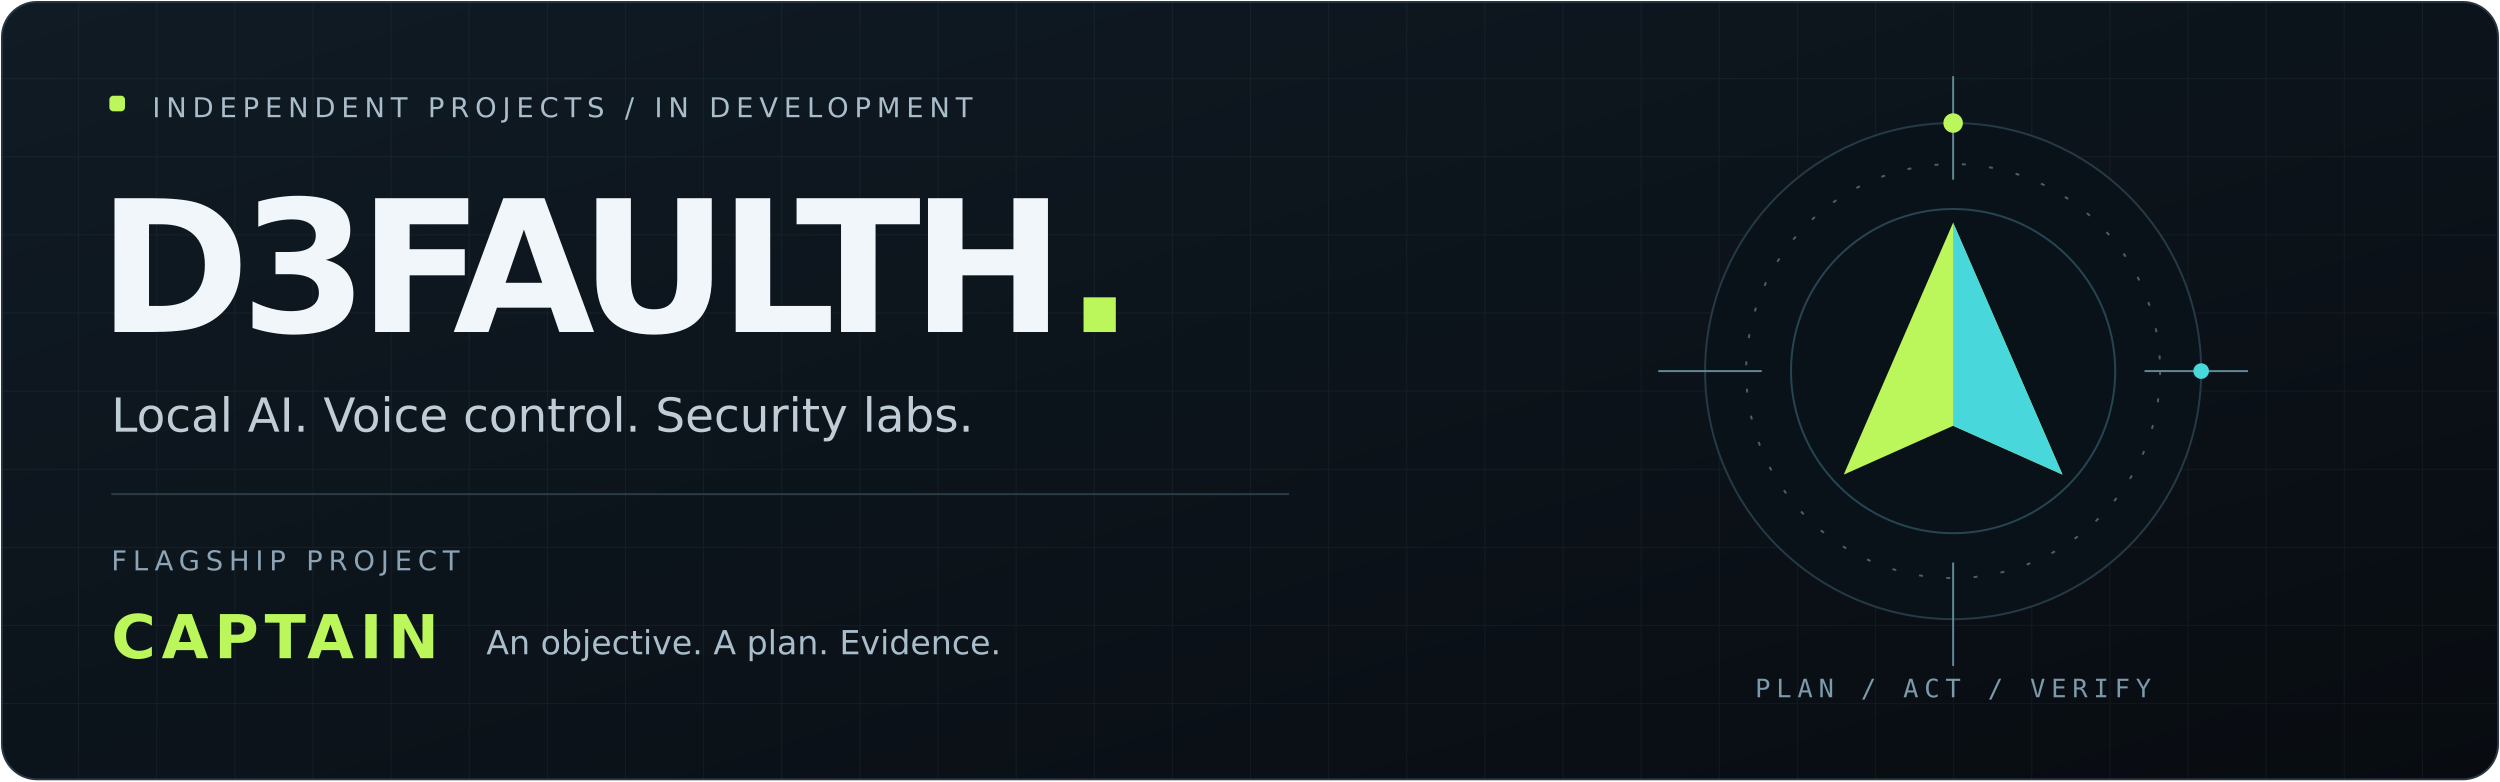
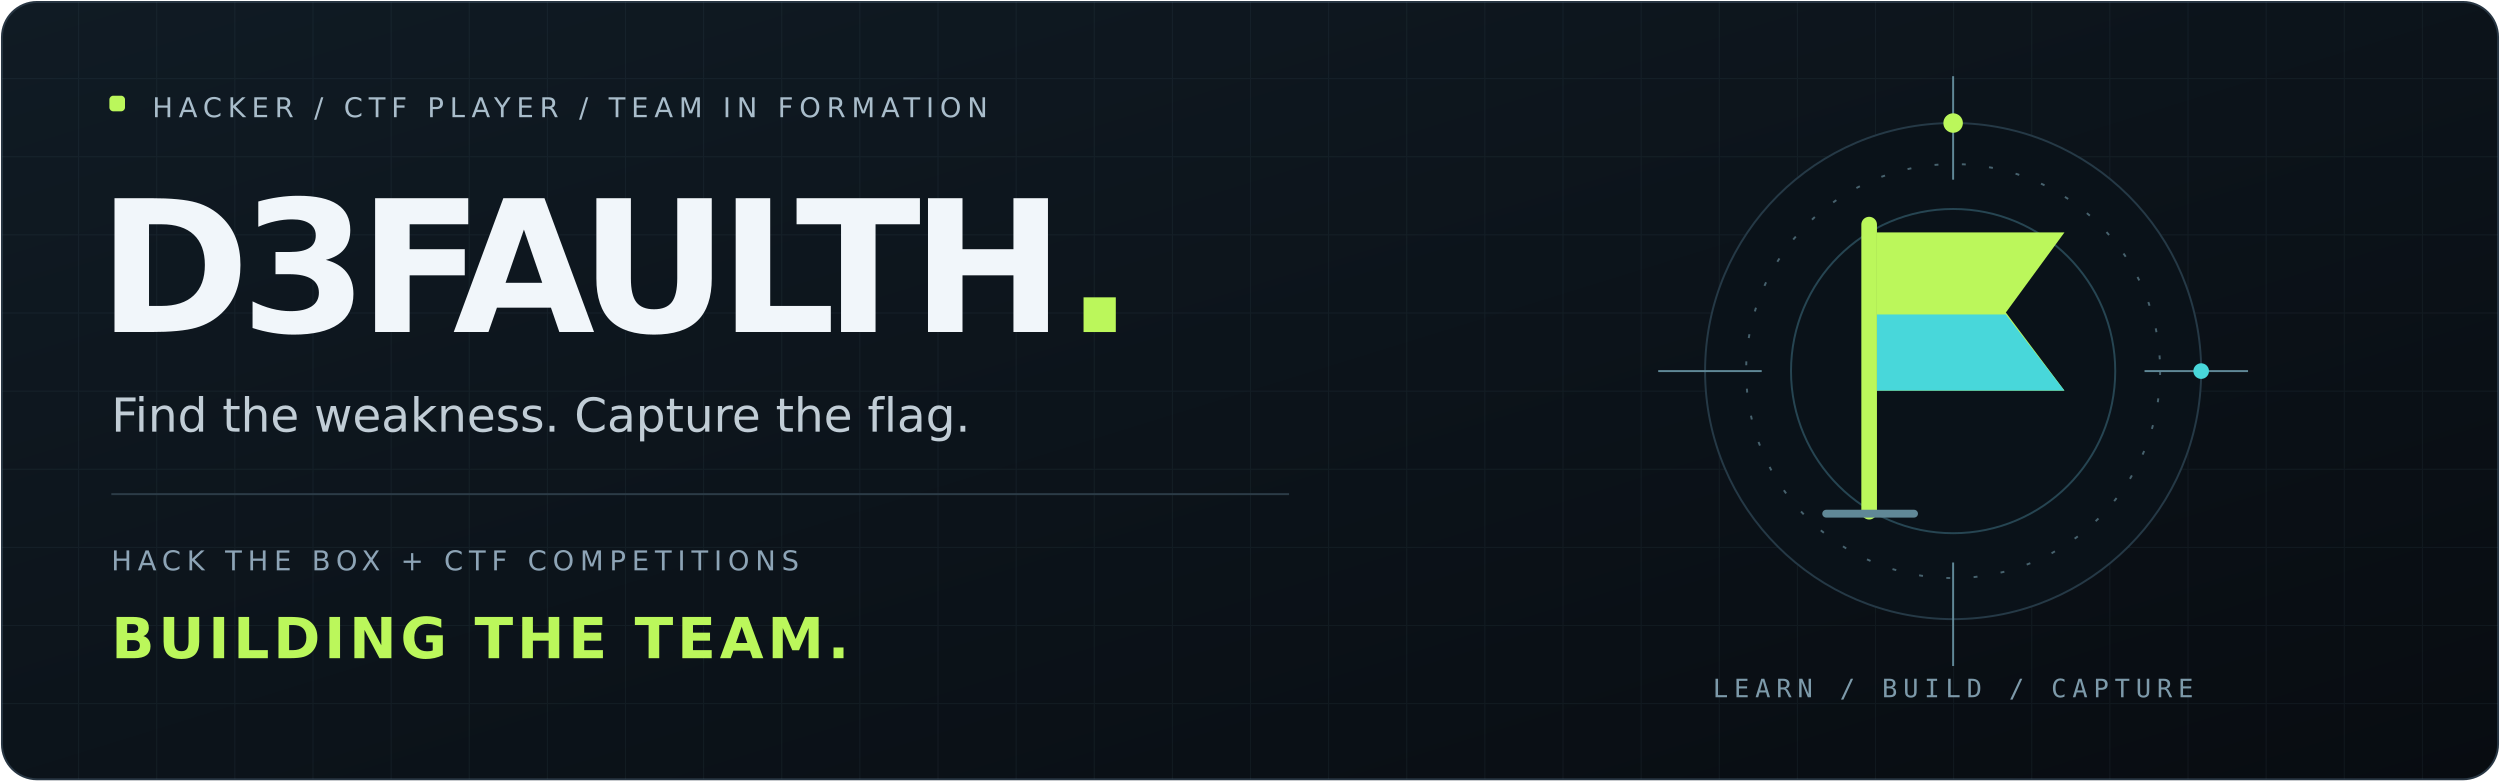
<svg xmlns="http://www.w3.org/2000/svg" width="1280" height="400" viewBox="0 0 1280 400" role="img" aria-labelledby="title desc">
  <defs>
    <linearGradient id="bg" x1="0" y1="0" x2="1" y2="1">
      <stop stop-color="#101b24" />
      <stop offset="1" stop-color="#080c11" />
    </linearGradient>
    <linearGradient id="accent">
      <stop stop-color="#bbf75b" />
      <stop offset="1" stop-color="#48d7da" />
    </linearGradient>
    <pattern id="grid" width="40" height="40" patternUnits="userSpaceOnUse">
      <path d="M40 0H0V40" fill="none" stroke="#7796ab" stroke-opacity=".075" />
    </pattern>
  </defs>
  <rect x="1" y="1" width="1278" height="398" rx="18" fill="url(#bg)" stroke="#283643" />
  <rect x="1" y="1" width="1278" height="398" rx="18" fill="url(#grid)" />
  <path d="M54 1H1226" stroke="url(#accent)" stroke-width="3" />
  <g font-family="DejaVu Sans, Arial, sans-serif">
    <rect x="56" y="49" width="8" height="8" rx="2" fill="#bbf75b" />
-     <text x="78" y="60" font-size="14" letter-spacing="3" fill="#a9bdcb">INDEPENDENT PROJECTS / IN DEVELOPMENT</text>
+     <text x="78" y="60" font-size="14" letter-spacing="3" fill="#a9bdcb">HACKER / CTF PLAYER / TEAM IN FORMATION</text>
    <text x="50" y="170" font-size="94" font-weight="700" letter-spacing="-5" fill="#f1f6fa">D3FAULTH<tspan fill="#bbf75b">.</tspan>
    </text>
-     <text x="57" y="221" font-size="24" fill="#c1cdd6">Local AI. Voice control. Security labs.</text>
+     <text x="57" y="221" font-size="24" fill="#c1cdd6">Find the weakness. Capture the flag.</text>
    <path d="M57 253H660" stroke="#2c3c47" />
-     <text x="57" y="292" font-size="14" letter-spacing="3" fill="#8da4b6">FLAGSHIP PROJECT</text>
-     <text x="57" y="337" font-size="31" font-weight="700" letter-spacing="3" fill="#bbf75b">CAPTAIN</text>
-     <text x="249" y="335" font-size="17" fill="#a9bdcb">An objective. A plan. Evidence.</text>
+     <text x="57" y="292" font-size="14" letter-spacing="3" fill="#8da4b6">HACK THE BOX + CTF COMPETITIONS</text>
+     <text x="57" y="337" font-size="29" font-weight="700" letter-spacing="2" fill="#bbf75b">BUILDING THE TEAM.</text>
  </g>
  <g transform="translate(1000 190)">
    <circle r="127" fill="#0a1219" stroke="#253946" />
    <circle r="106" fill="none" stroke="#47626e" stroke-dasharray="2 12" />
    <circle r="83" fill="none" stroke="#264552" />
    <path d="M-151 0H-98M98 0H151M0-151V-98M0 98V151" stroke="#608897" />
-     <path d="M0-76L56 53L0 28L-56 53Z" fill="#bbf75b" />
-     <path d="M0-76V28L56 53Z" fill="#48d7da" />
+     <path d="M-43 72V-75" fill="none" stroke="#bbf75b" stroke-width="8" stroke-linecap="round" />
+     <path d="M-39-71H57L27-30L57 10H-39Z" fill="#bbf75b" />
+     <path d="M-39-29H27L57 10H-39Z" fill="#48d7da" />
+     <path d="M-65 73H-20" stroke="#608897" stroke-width="4" stroke-linecap="round" />
    <circle cx="0" cy="-127" r="5" fill="#bbf75b" />
    <circle cx="127" cy="0" r="4" fill="#48d7da" />
  </g>
-   <text x="1000" y="357" text-anchor="middle" font-family="DejaVu Sans Mono, monospace" font-size="13" letter-spacing="3" fill="#7d9aaa">PLAN / ACT / VERIFY</text>
+   <text x="1000" y="357" text-anchor="middle" font-family="DejaVu Sans Mono, monospace" font-size="13" letter-spacing="3" fill="#7d9aaa">LEARN / BUILD / CAPTURE</text>
</svg>
